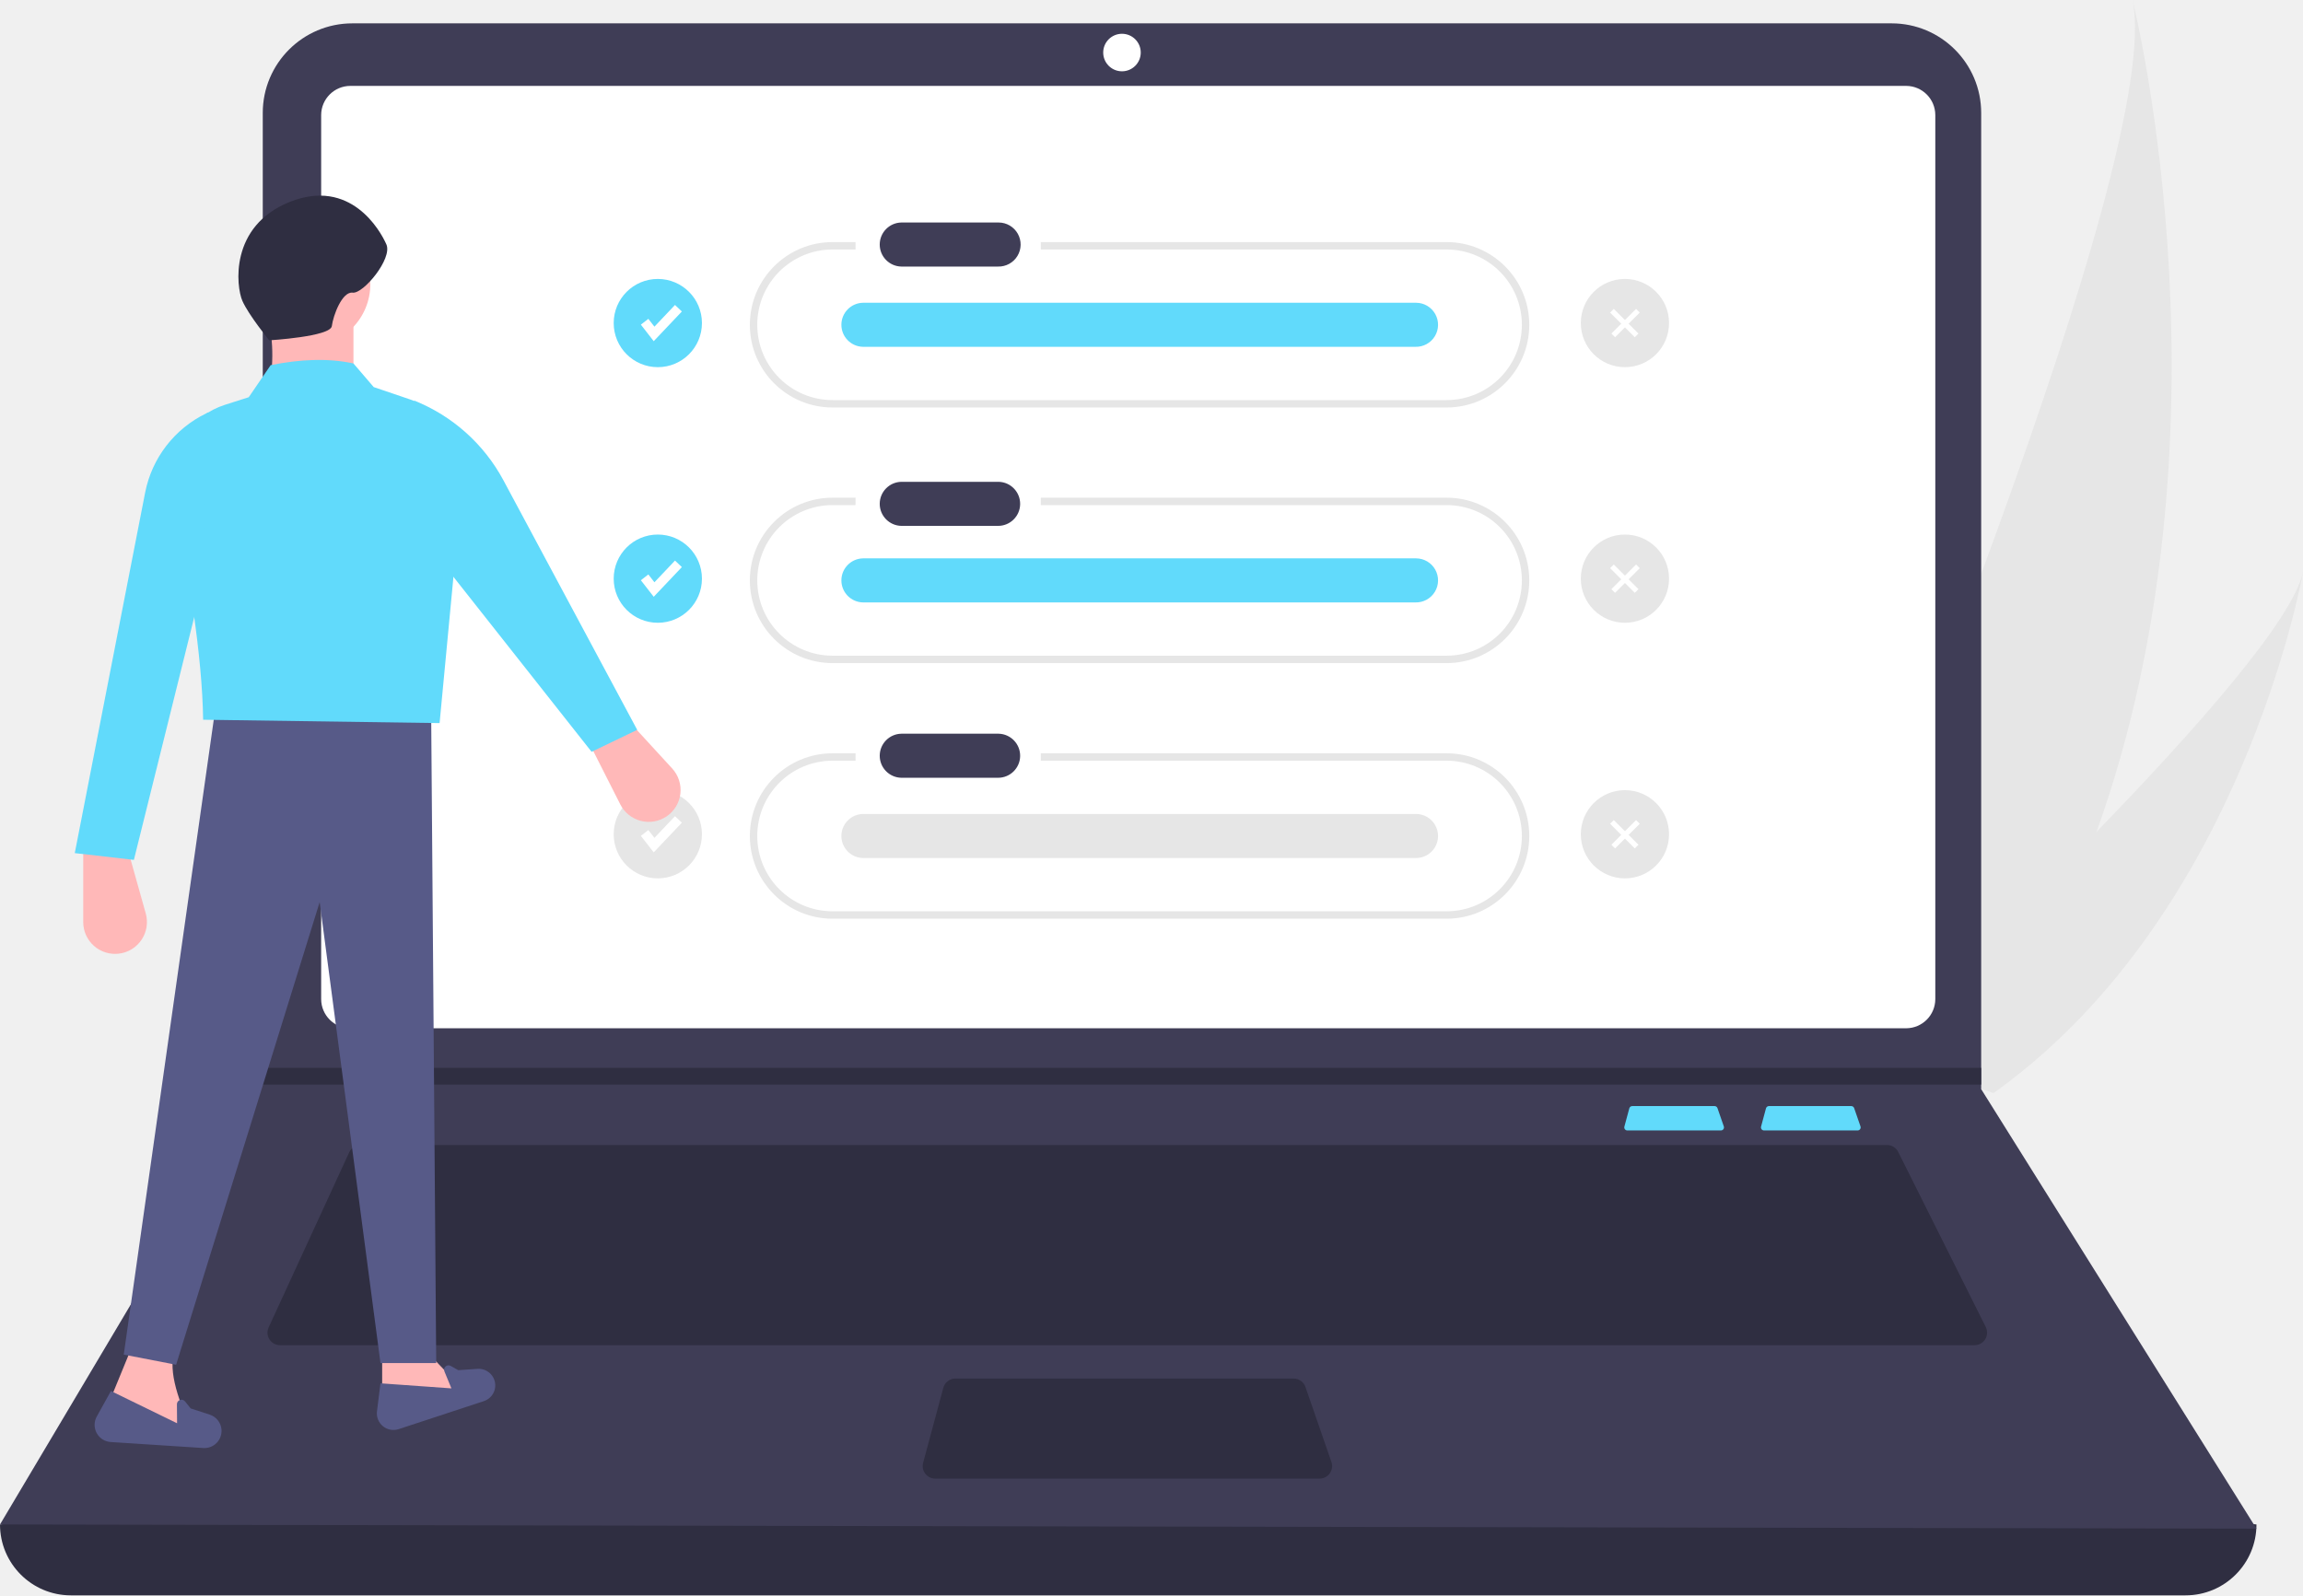
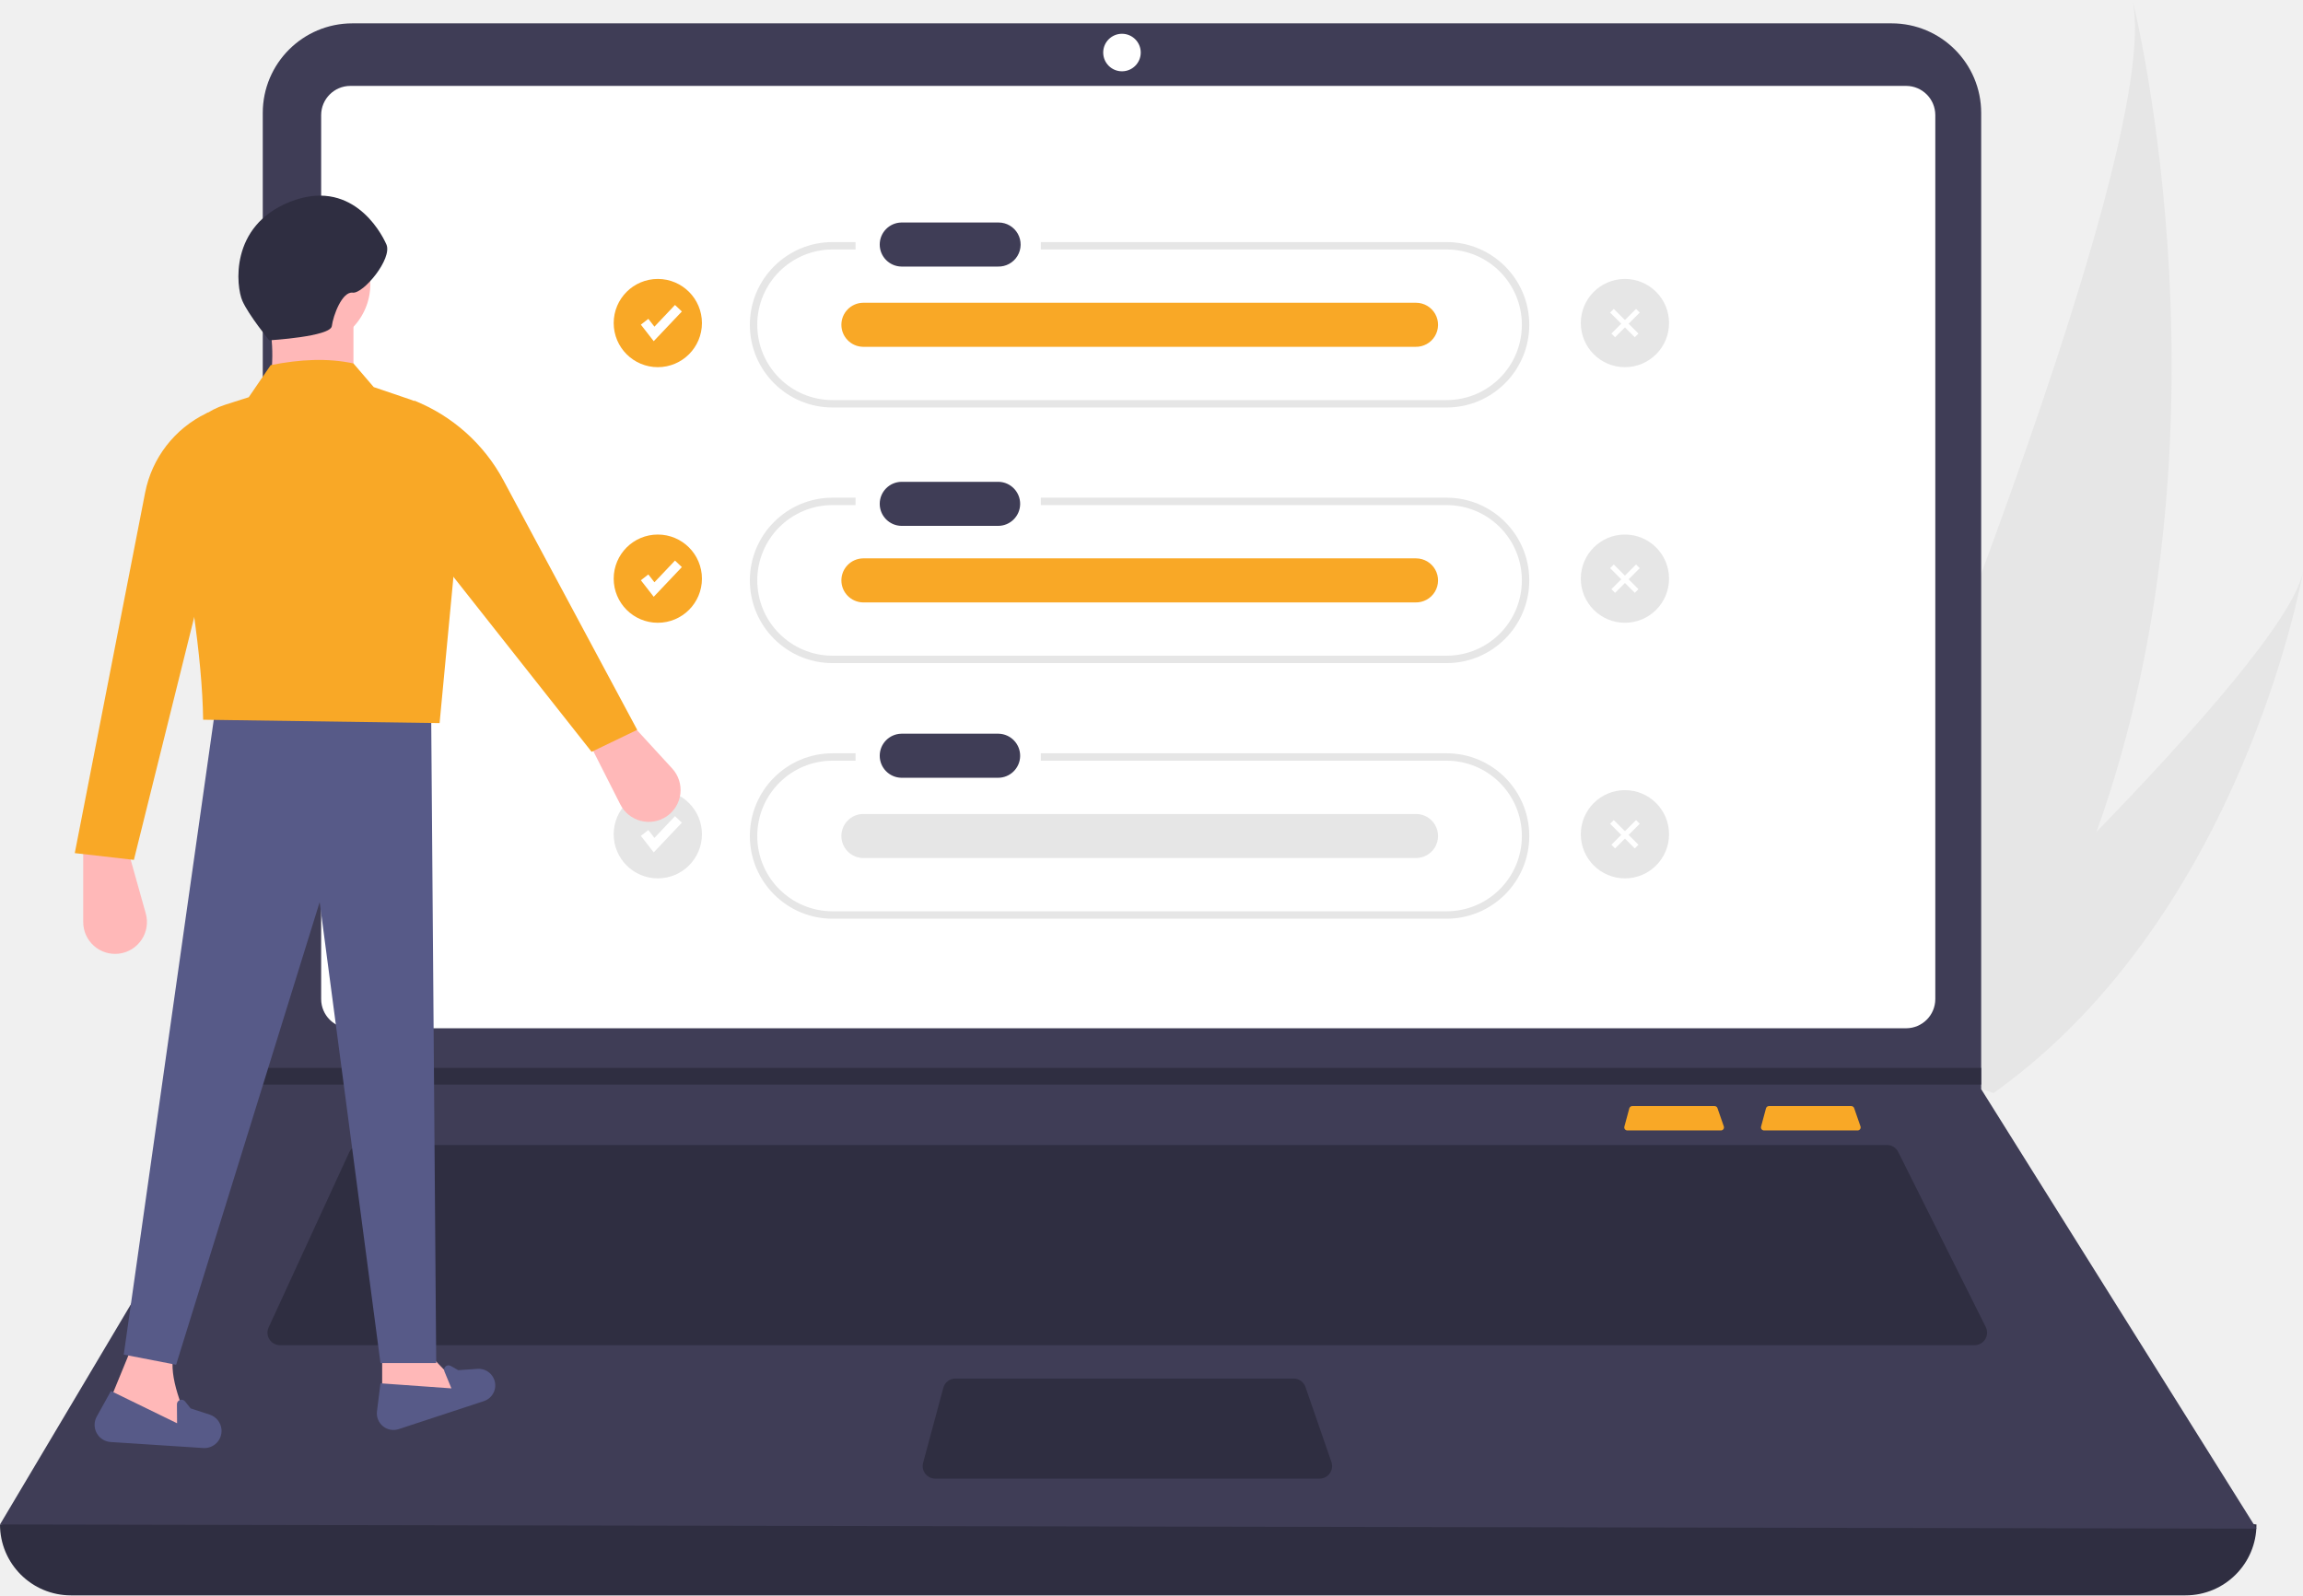
<svg xmlns="http://www.w3.org/2000/svg" id="e947267e-2fd0-4612-8553-18e563890315" data-name="Layer 1" width="808.778" height="560.418" viewBox="0 0 808.778 560.418">
  <path d="M931.874,462.004a348.201,348.201,0,0,1-45.13,86.56c-.438.618-.884,1.223-1.332,1.837L827.663,531.7c.261-.596.546-1.264.85-1.994C846.7,486.687,956.151,224.46,944.529,169.791,945.639,174.28,981.902,322.801,931.874,462.004Z" transform="translate(-195.6108 -169.7909)" fill="#e6e6e6" />
  <path d="M897.885,552.173c-.705.532-1.431,1.057-2.164,1.568l-43.321-14.03c.518-.479,1.121-1.044,1.815-1.681,11.34-10.6,45.03-42.358,77.659-76.025,35.065-36.18,68.914-74.558,72.515-91.249C1003.712,374.564,982.346,490.421,897.885,552.173Z" transform="translate(-195.6108 -169.7909)" fill="#e6e6e6" />
  <path d="M963.145,730.209H220.512a24.901,24.901,0,0,1-24.901-24.901v0q403.807-46.93,792.435,0v0A24.901,24.901,0,0,1,963.145,730.209Z" transform="translate(-195.6108 -169.7909)" fill="#2f2e41" />
  <path d="M988.046,706.773l-792.435-1.465L287.451,550.776l.439-.732V209.472a31.475,31.475,0,0,1,31.478-31.478H859.894A31.475,31.475,0,0,1,891.372,209.472v342.915Z" transform="translate(-195.6108 -169.7909)" fill="#3f3d56" />
  <path d="M318.651,199.966a10.265,10.265,0,0,0-10.253,10.253V520.748a10.265,10.265,0,0,0,10.253,10.253H865.006a10.266,10.266,0,0,0,10.253-10.253V210.219a10.265,10.265,0,0,0-10.253-10.253Z" transform="translate(-195.6108 -169.7909)" fill="#fff" />
  <path d="M322.241,572.015a4.406,4.406,0,0,0-3.992,2.558l-28.299,61.52a4.394,4.394,0,0,0,3.992,6.231H889.053a4.394,4.394,0,0,0,3.929-6.36l-30.76-61.52a4.372,4.372,0,0,0-3.929-2.429Z" transform="translate(-195.6108 -169.7909)" fill="#2f2e41" />
  <circle cx="394.021" cy="18.457" r="6.591" fill="#fff" />
  <path d="M531.137,654.042a4.401,4.401,0,0,0-4.243,3.251l-7.099,26.366a4.394,4.394,0,0,0,4.243,5.537H659.036A4.393,4.393,0,0,0,663.187,683.364l-9.126-26.366a4.397,4.397,0,0,0-4.153-2.957Z" transform="translate(-195.6108 -169.7909)" fill="#2f2e41" />
  <polygon points="695.761 375.126 695.761 380.985 91.84 380.985 92.295 380.253 92.295 375.126 695.761 375.126" fill="#2f2e41" />
  <path d="M703.615,254.83H561.125v2.603H703.615a26.451,26.451,0,0,1,0,52.902H488.003a26.451,26.451,0,0,1,0-52.902h8.057v-2.603h-8.057a29.053,29.053,0,0,0,0,58.107H703.615a29.053,29.053,0,1,0,0-58.107Z" transform="translate(-195.6108 -169.7909)" fill="#e6e6e6" />
  <path d="M703.615,344.619H561.125v2.603H703.615a26.451,26.451,0,0,1,0,52.902H488.003a26.451,26.451,0,0,1,0-52.902h8.057v-2.603h-8.057a29.053,29.053,0,0,0,0,58.107H703.615a29.053,29.053,0,1,0,0-58.107Z" transform="translate(-195.6108 -169.7909)" fill="#e6e6e6" />
  <path d="M703.615,434.407H561.125V437.01H703.615a26.451,26.451,0,1,1,0,52.902H488.003a26.451,26.451,0,0,1,0-52.902h8.057v-2.603h-8.057a29.053,29.053,0,0,0,0,58.107H703.615a29.053,29.053,0,1,0,0-58.107Z" transform="translate(-195.6108 -169.7909)" fill="#e6e6e6" />
  <path id="ab287899-84e3-434f-b92d-b2aaa12c9990" data-name="Path 40" d="M512.144,247.954a7.739,7.739,0,0,0,0,15.475h33.945a7.739,7.739,0,1,0,.254-15.475q-.127-.002-.254,0Z" transform="translate(-195.6108 -169.7909)" fill="#3f3d56" />
  <path id="af2a4b37-a3ed-4662-953e-6f9b285406f1" data-name="Path 40" d="M512.144,339.044a7.739,7.739,0,0,0,0,15.475h33.945a7.739,7.739,0,0,0,.254-15.475q-.127-.002-.254,0Z" transform="translate(-195.6108 -169.7909)" fill="#3f3d56" />
  <path id="ff7e389f-e1f1-4104-a8c8-8a888f7bdbd5" data-name="Path 40" d="M512.144,427.532a7.739,7.739,0,0,0,0,15.475h33.945a7.739,7.739,0,0,0,.254-15.475q-.127-.002-.254,0Z" transform="translate(-195.6108 -169.7909)" fill="#3f3d56" />
-   <path id="ab3f55ca-45f9-4d6f-a8ad-e44fa73330dd" data-name="Path 40" d="M498.68,276.146a7.739,7.739,0,0,0,0,15.475H692.684a7.739,7.739,0,1,0,.254-15.475q-.127-.002-.254,0Z" transform="translate(-195.6108 -169.7909)" fill="#61dafb" />
-   <path id="b755e68c-1f13-420d-a9db-7573ff270e8f" data-name="Path 40" d="M498.68,365.935a7.739,7.739,0,0,0,0,15.475H692.684a7.739,7.739,0,1,0,.254-15.475q-.127-.002-.254,0Z" transform="translate(-195.6108 -169.7909)" fill="#61dafb" />
+   <path id="ab3f55ca-45f9-4d6f-a8ad-e44fa73330dd" data-name="Path 40" d="M498.68,276.146a7.739,7.739,0,0,0,0,15.475H692.684a7.739,7.739,0,1,0,.254-15.475q-.127-.002-.254,0Z" transform="translate(-195.6108 -169.7909)" fill="#f9a826" />
+   <path id="b755e68c-1f13-420d-a9db-7573ff270e8f" data-name="Path 40" d="M498.68,365.935a7.739,7.739,0,0,0,0,15.475H692.684a7.739,7.739,0,1,0,.254-15.475q-.127-.002-.254,0Z" transform="translate(-195.6108 -169.7909)" fill="#f9a826" />
  <path id="f0f56a0b-ed67-4282-9bfe-4d2fc6a8304e" data-name="Path 40" d="M498.68,455.723a7.739,7.739,0,0,0,0,15.475H692.684a7.739,7.739,0,1,0,.254-15.475q-.127-.002-.254,0Z" transform="translate(-195.6108 -169.7909)" fill="#e6e6e6" />
-   <circle cx="231.015" cy="113.483" r="15.495" fill="#61dafb" />
+   <circle cx="231.015" cy="113.483" r="15.495" fill="#f9a826" />
  <polygon points="229.577 119.849 225.063 114.045 227.688 112.003 229.826 114.751 237.046 107.129 239.461 109.417 229.577 119.849" fill="#fff" />
-   <circle cx="231.015" cy="203.272" r="15.495" fill="#61dafb" />
+   <circle cx="231.015" cy="203.272" r="15.495" fill="#f9a826" />
  <polygon points="229.577 209.638 225.063 203.834 227.688 201.792 229.826 204.54 237.046 196.918 239.461 199.206 229.577 209.638" fill="#fff" />
  <circle cx="231.015" cy="293.06" r="15.495" fill="#e6e6e6" />
  <circle cx="570.65" cy="113.483" r="15.495" fill="#e6e6e6" />
  <circle cx="570.65" cy="203.272" r="15.495" fill="#e6e6e6" />
  <circle cx="570.65" cy="293.06" r="15.495" fill="#e6e6e6" />
  <polygon points="229.577 299.427 225.063 293.623 227.688 291.581 229.826 294.329 237.046 286.707 239.461 288.994 229.577 299.427" fill="#fff" />
  <rect x="765.121" y="277.147" width="1.824" height="12.254" transform="translate(-171.5497 454.8453) rotate(-45)" fill="#fff" />
  <rect x="760.362" y="282.362" width="12.254" height="1.824" transform="translate(-171.4161 455.1678) rotate(-45)" fill="#fff" />
  <rect x="765.121" y="366.936" width="1.824" height="12.254" transform="translate(-235.0399 481.1438) rotate(-45)" fill="#fff" />
  <rect x="760.362" y="372.151" width="12.254" height="1.824" transform="translate(-234.9064 481.4663) rotate(-45)" fill="#fff" />
  <rect x="765.121" y="456.725" width="1.824" height="12.254" transform="translate(-298.5302 507.4424) rotate(-45)" fill="#fff" />
  <rect x="760.362" y="461.939" width="12.254" height="1.824" transform="translate(-298.3966 507.7648) rotate(-45)" fill="#fff" />
  <path d="M429.606,456.644l0,0a11.189,11.189,0,0,0,2.072-16.896l-14.875-16.215-14.288,7.234,10.936,21.599A11.189,11.189,0,0,0,429.606,456.644Z" transform="translate(-195.6108 -169.7909)" fill="#ffb8b8" />
  <path d="M237.317,504.799h0a11.189,11.189,0,0,0,9.48-14.138l-5.947-21.186H224.836v24.209A11.189,11.189,0,0,0,237.317,504.799Z" transform="translate(-195.6108 -169.7909)" fill="#ffb8b8" />
  <polygon points="134.211 494.829 164.462 490.084 152.006 477.034 134.211 477.034 134.211 494.829" fill="#ffb8b8" />
  <path d="M232.547,665.806l31.437,8.304c-5.79-12.011-9.356-22.639-7.118-29.657l-14.829-1.779Z" transform="translate(-195.6108 -169.7909)" fill="#ffb8b8" />
  <polygon points="43.46 475.848 61.848 479.407 112.265 316.886 133.618 478.814 153.192 478.814 151.412 249.861 75.49 249.861 43.46 475.848" fill="#575a88" />
  <path d="M335.613,671.822l29.922-9.843a5.819,5.819,0,0,0,3.387-8.131h0a5.819,5.819,0,0,0-5.597-3.204l-6.788.459-2.66-1.497a1.547,1.547,0,0,0-2.19,1.938l2.453,5.957-24.912-1.779-1.229,9.833A5.835,5.835,0,0,0,335.613,671.822Z" transform="translate(-195.6108 -169.7909)" fill="#575a88" />
  <path d="M234.479,676.347l32.527,2.109a6.022,6.022,0,0,0,6.392-6.497h0a6.022,6.022,0,0,0-4.136-5.237l-6.693-2.182-1.975-2.465a1.601,1.601,0,0,0-2.85,1.014l.054,6.667-23.228-11.331-4.978,8.965A6.038,6.038,0,0,0,234.479,676.347Z" transform="translate(-195.6108 -169.7909)" fill="#575a88" />
  <circle cx="108.113" cy="99.796" r="21.946" fill="#ffb8b8" />
  <path d="M289.488,309.92h30.25v-29.064H289.488C291.988,289.832,291.665,299.612,289.488,309.92Z" transform="translate(-195.6108 -169.7909)" fill="#ffb8b8" />
-   <path d="M266.949,422.617l83.04,1.186,8.304-87.73a27.397,27.397,0,0,0-18.587-25.942l-12.85-4.364-7.118-8.304c-8.986-1.942-18.764-1.471-29.064.593l-7.711,11.27-8.303,2.65A27.312,27.312,0,0,0,255.663,338.763C261.842,370.677,266.646,400.338,266.949,422.617Z" transform="translate(-195.6108 -169.7909)" fill="#61dafb" />
-   <path d="M221.87,469.476l20.76,2.373,23.726-95.496,2.373-61.687-.7.339A39.291,39.291,0,0,0,246.578,342.848Z" transform="translate(-195.6108 -169.7909)" fill="#61dafb" />
-   <path d="M403.372,433.887l16.015-7.711-46.973-87.651a61.413,61.413,0,0,0-31.321-28.012h0l8.897,55.755Z" transform="translate(-195.6108 -169.7909)" fill="#61dafb" />
+   <path d="M266.949,422.617l83.04,1.186,8.304-87.73a27.397,27.397,0,0,0-18.587-25.942l-12.85-4.364-7.118-8.304c-8.986-1.942-18.764-1.471-29.064.593l-7.711,11.27-8.303,2.65A27.312,27.312,0,0,0,255.663,338.763C261.842,370.677,266.646,400.338,266.949,422.617Z" transform="translate(-195.6108 -169.7909)" fill="#f9a826" />
+   <path d="M221.87,469.476l20.76,2.373,23.726-95.496,2.373-61.687-.7.339A39.291,39.291,0,0,0,246.578,342.848Z" transform="translate(-195.6108 -169.7909)" fill="#f9a826" />
+   <path d="M403.372,433.887l16.015-7.711-46.973-87.651a61.413,61.413,0,0,0-31.321-28.012h0l8.897,55.755Z" transform="translate(-195.6108 -169.7909)" fill="#f9a826" />
  <path d="M290.16,289.339s21.52-1.276,21.986-4.999,3.608-12.214,7.33-11.748,14.038-11.943,11.829-16.945-12.637-23.419-33.926-14.931-18.849,29.776-16.64,34.779S290.16,289.339,290.16,289.339Z" transform="translate(-195.6108 -169.7909)" fill="#2f2e41" />
-   <path d="M816.83,558.338a1.072,1.072,0,0,0-1.033.792l-1.729,6.42a1.07,1.07,0,0,0,1.033,1.348H847.975a1.07,1.07,0,0,0,1.011-1.42l-2.222-6.42a1.071,1.071,0,0,0-1.011-.72Z" transform="translate(-195.6108 -169.7909)" fill="#61dafb" />
-   <path d="M768.83,558.338a1.072,1.072,0,0,0-1.033.792l-1.729,6.42a1.07,1.07,0,0,0,1.033,1.348H799.975a1.07,1.07,0,0,0,1.011-1.42l-2.222-6.42a1.071,1.071,0,0,0-1.011-.72Z" transform="translate(-195.6108 -169.7909)" fill="#61dafb" />
+   <path d="M816.83,558.338a1.072,1.072,0,0,0-1.033.792l-1.729,6.42a1.07,1.07,0,0,0,1.033,1.348H847.975a1.07,1.07,0,0,0,1.011-1.42l-2.222-6.42a1.071,1.071,0,0,0-1.011-.72Z" transform="translate(-195.6108 -169.7909)" fill="#f9a826" />
+   <path d="M768.83,558.338a1.072,1.072,0,0,0-1.033.792l-1.729,6.42a1.07,1.07,0,0,0,1.033,1.348H799.975a1.07,1.07,0,0,0,1.011-1.42l-2.222-6.42a1.071,1.071,0,0,0-1.011-.72Z" transform="translate(-195.6108 -169.7909)" fill="#f9a826" />
</svg>
